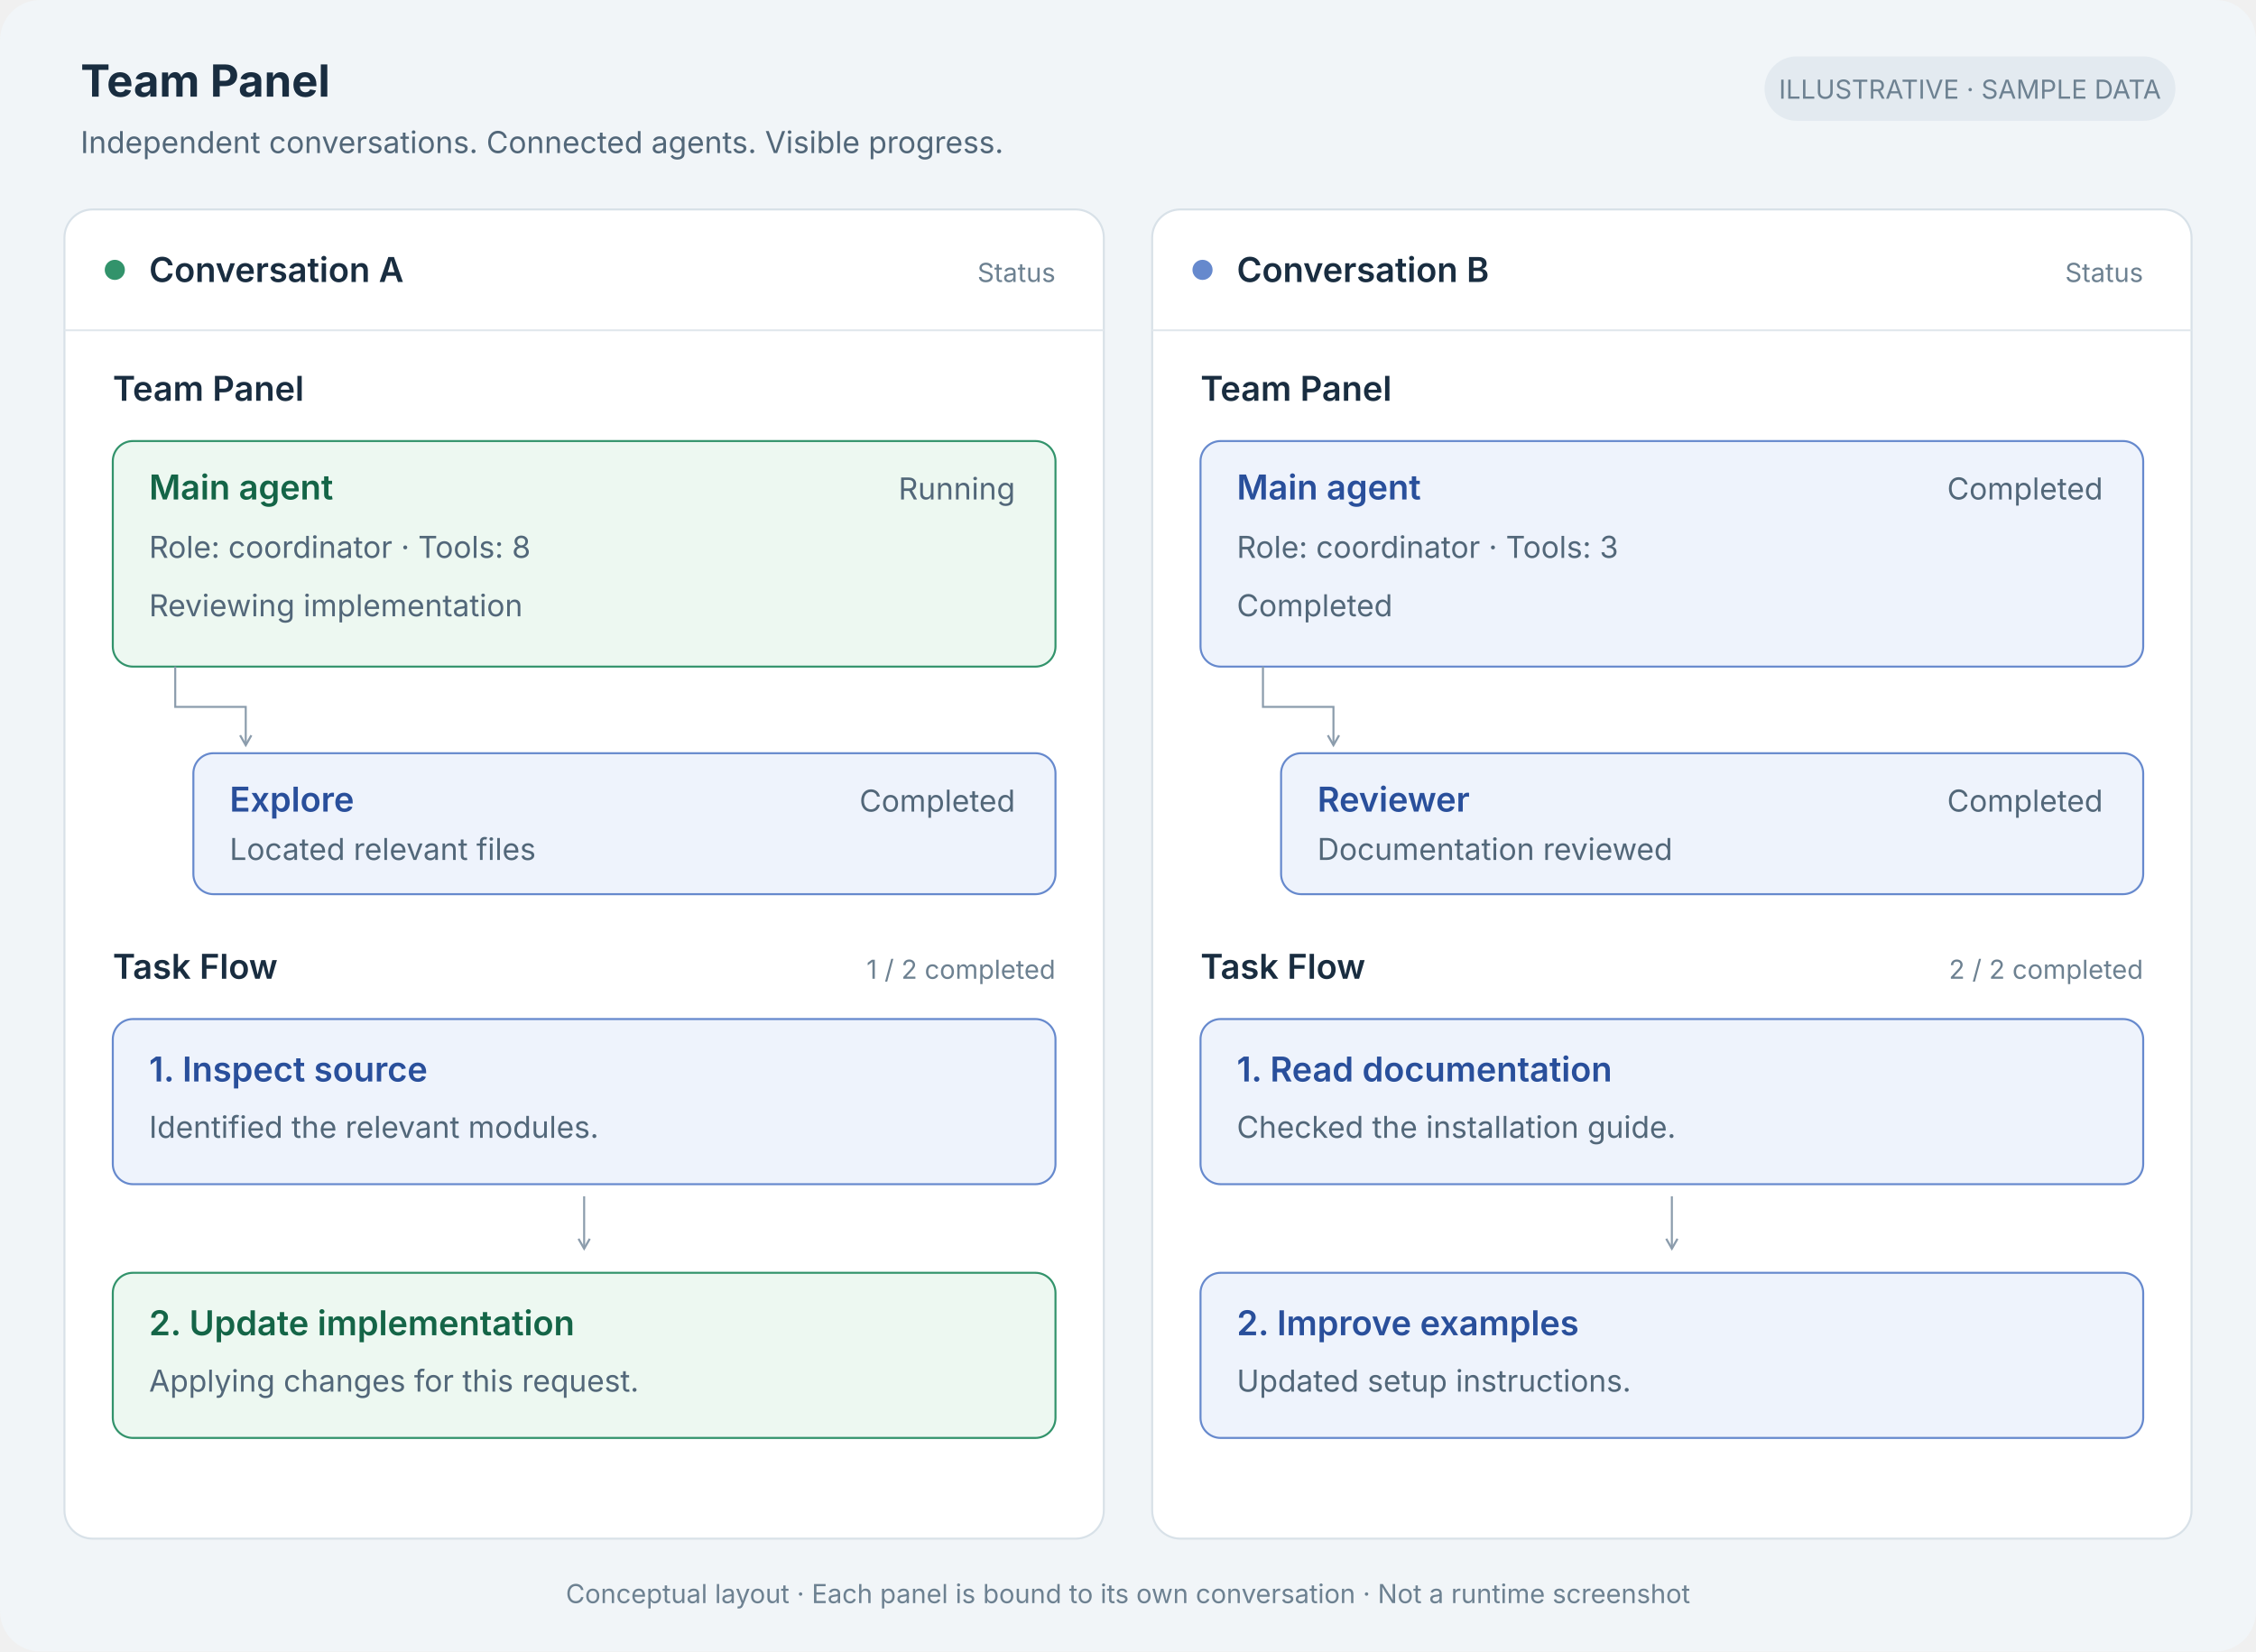
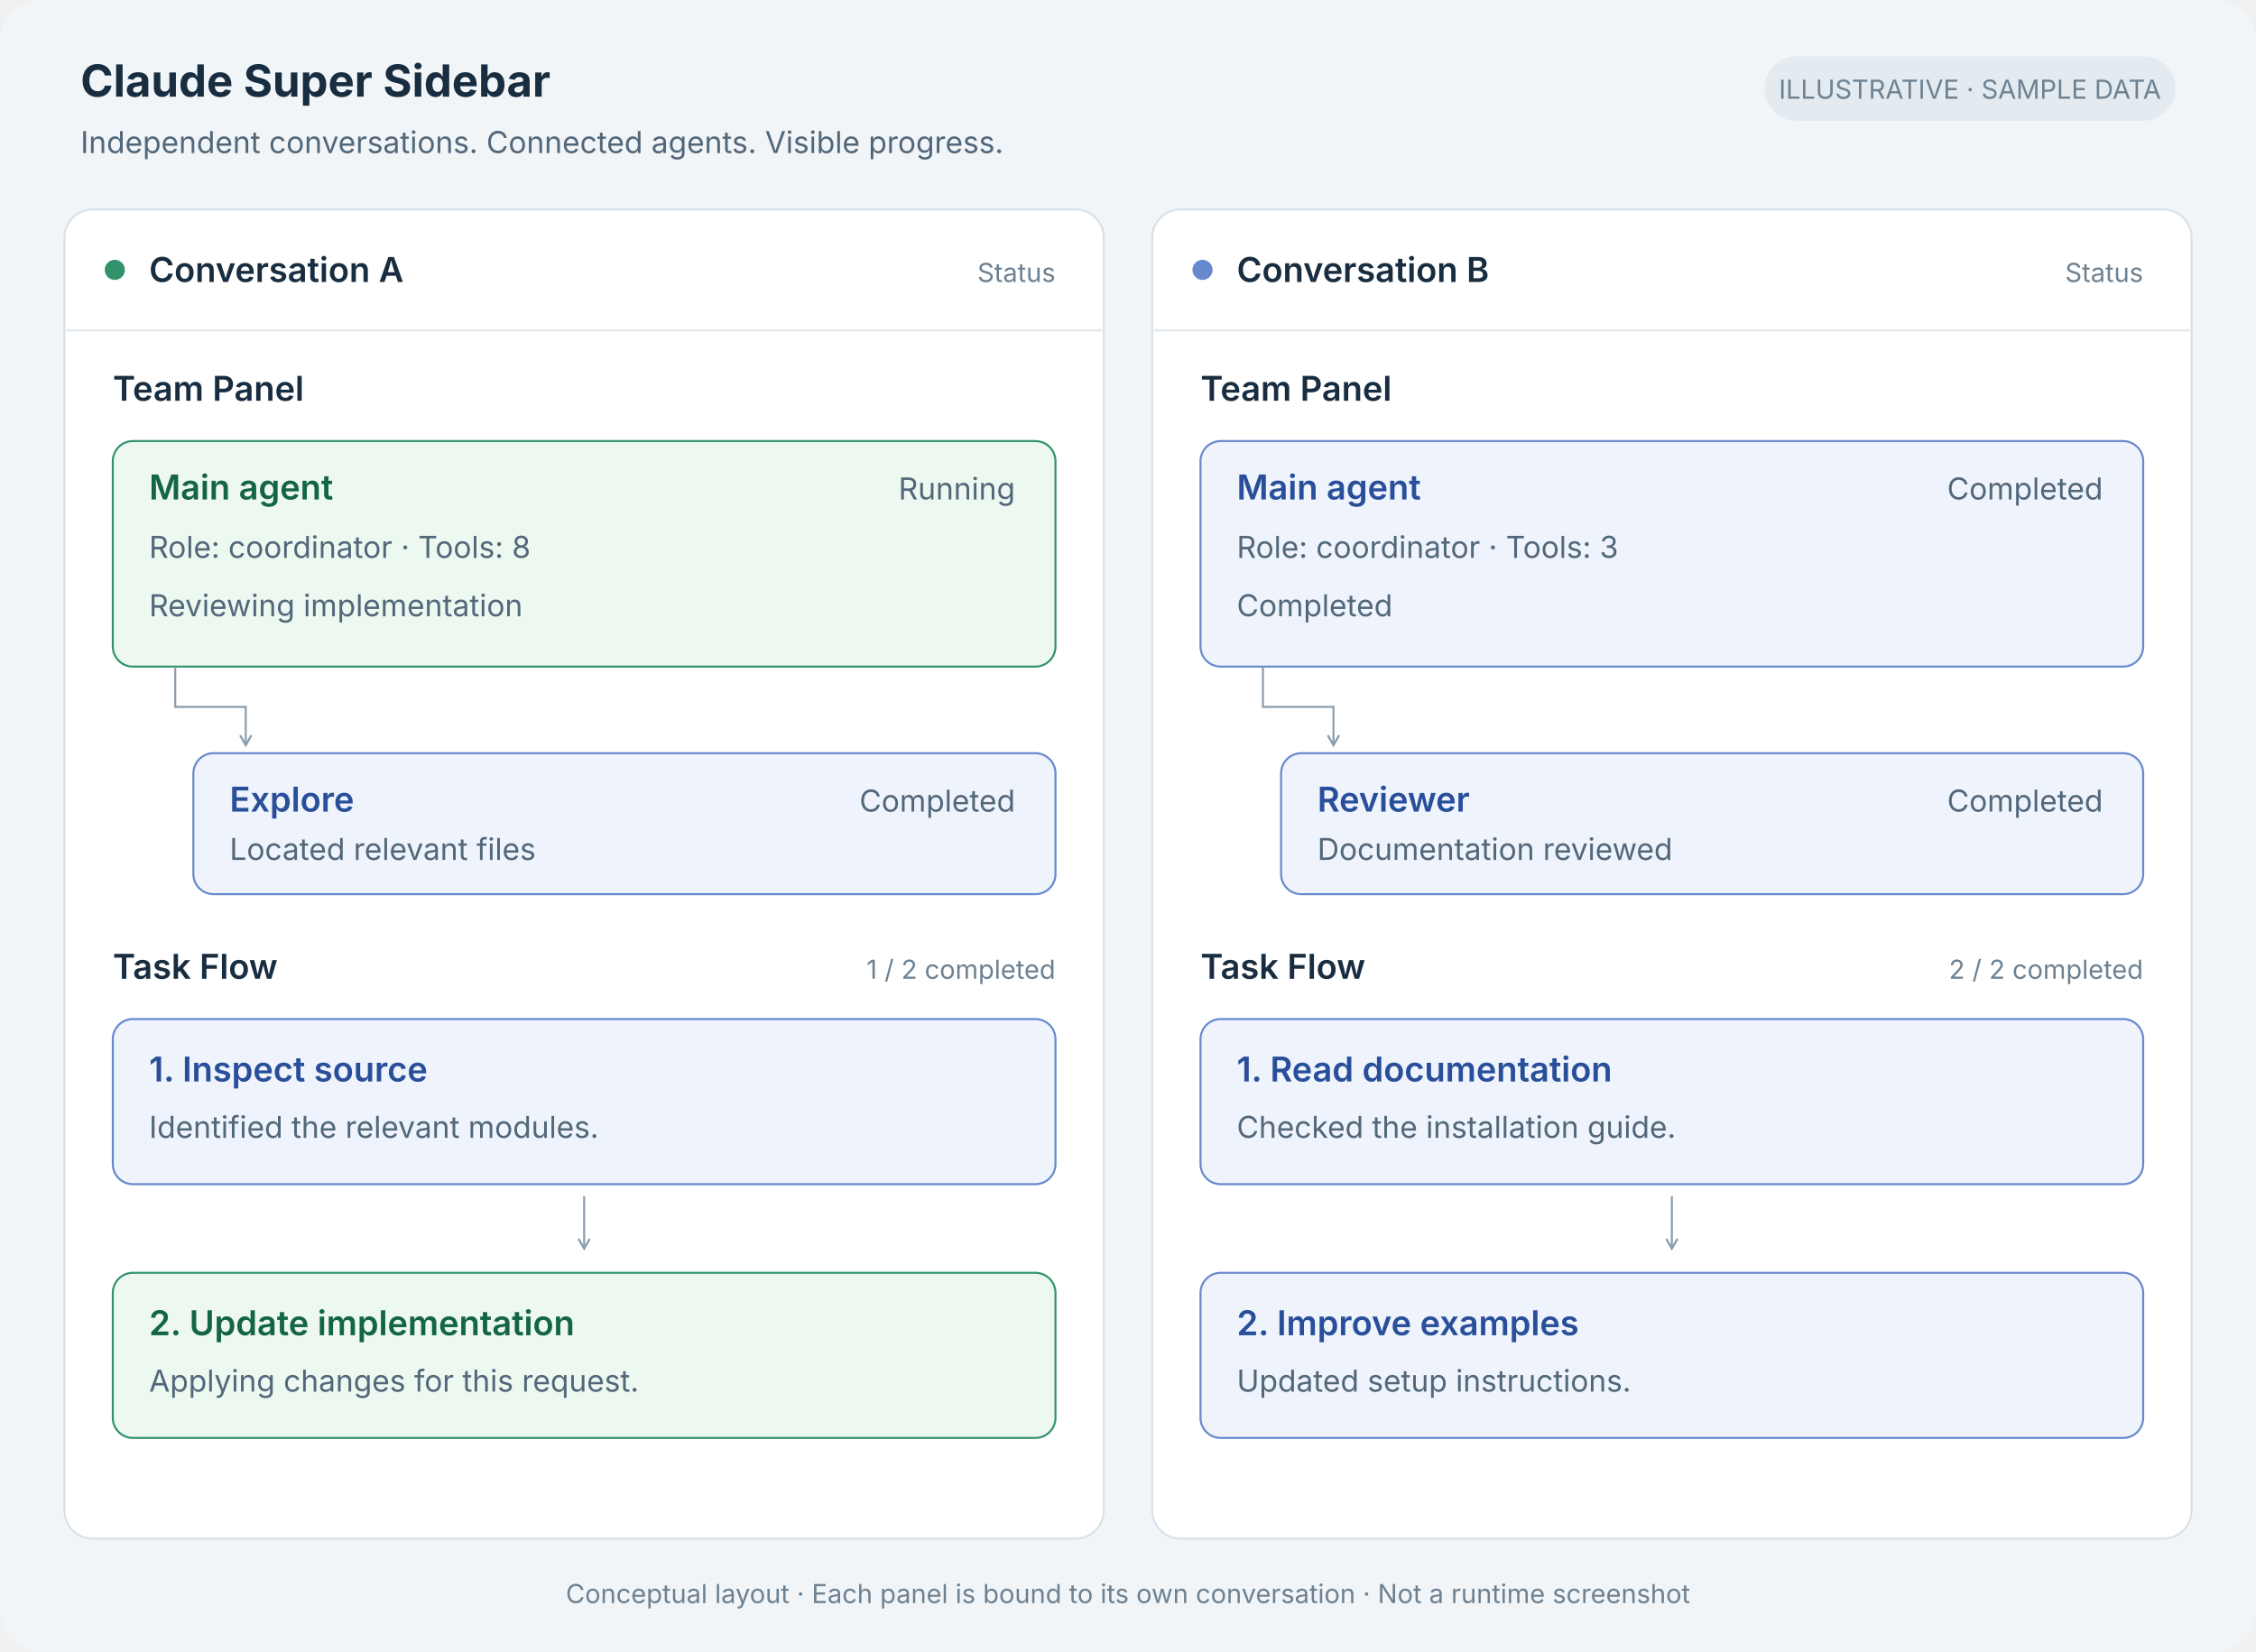
<svg xmlns="http://www.w3.org/2000/svg" width="1120" height="820" viewBox="0 0 1120 820" role="img" aria-labelledby="title desc">
  <defs>
    <style>text{font-family:Inter,Segoe UI,Arial,sans-serif}.title{font-size:22px;font-weight:650;fill:#192d40}.label{font-size:15px;fill:#526779}.strong{font-size:17px;font-weight:600}.small{font-size:13px;fill:#6d8191}</style>
    <marker id="arrow" viewBox="0 0 10 10" refX="8" refY="5" markerWidth="7" markerHeight="7" orient="auto-start-reverse">
      <path d="M1 1L8 5L1 9" fill="none" stroke="#8b9cac" stroke-width="1.5" />
    </marker>
  </defs>
  <rect width="1120" height="820" rx="20" fill="#f1f5f8" />
-   <text x="40" y="48" class="title">Team Panel</text>
+   <text x="40" y="48" class="title">Claude Super Sidebar</text>
  <text x="40" y="76" class="label">Independent conversations. Connected agents. Visible progress.</text>
  <rect x="876" y="28" width="204" height="32" rx="16" fill="#e3eaf0" />
  <text x="978" y="49" text-anchor="middle" class="small">ILLUSTRATIVE · SAMPLE DATA</text>
  <g transform="translate(32 104)">
    <rect width="516" height="660" rx="14" fill="#fff" stroke="#d8e1e8" />
    <path d="M0 60H516" stroke="#e2e8ed" />
    <circle cx="25" cy="30" r="5" fill="#32936b" />
    <text x="42" y="36" class="strong" fill="#192d40">Conversation A</text>
    <text x="492" y="36" text-anchor="end" class="small">Status</text>
    <text x="24" y="95" class="strong" fill="#192d40">Team Panel</text>
    <rect x="24" y="115" width="468" height="112" rx="10" fill="#edf8f1" stroke="#32936b" />
    <text x="42" y="144" class="strong" fill="#146547">Main agent</text>
    <text x="472" y="144" text-anchor="end" class="label">Running</text>
    <text x="42" y="173" class="label">Role: coordinator · Tools: 8</text>
    <text x="42" y="202" class="label">Reviewing implementation</text>
    <path d="M55 227V247H90V266" fill="none" stroke="#8b9cac" marker-end="url(#arrow)" />
    <rect x="64" y="270" width="428" height="70" rx="10" fill="#eef3fc" stroke="#6689cd" />
    <text x="82" y="299" class="strong" fill="#294f9b">Explore</text>
    <text x="472" y="299" text-anchor="end" class="label">Completed</text>
    <text x="82" y="323" class="label">Located relevant files</text>
    <text x="24" y="382" class="strong" fill="#192d40">Task Flow</text>
    <text x="492" y="382" text-anchor="end" class="small">1 / 2 completed</text>
    <rect x="24" y="402" width="468" height="82" rx="10" fill="#eef3fc" stroke="#6689cd" />
    <text x="42" y="433" class="strong" fill="#294f9b">1. Inspect source</text>
    <text x="42" y="461" class="label">Identified the relevant modules.</text>
    <path d="M258 490V516" stroke="#8b9cac" marker-end="url(#arrow)" />
    <rect x="24" y="528" width="468" height="82" rx="10" fill="#edf8f1" stroke="#32936b" />
    <text x="42" y="559" class="strong" fill="#146547">2. Update implementation</text>
    <text x="42" y="587" class="label">Applying changes for this request.</text>
  </g>
  <g transform="translate(572 104)">
    <rect width="516" height="660" rx="14" fill="#fff" stroke="#d8e1e8" />
    <path d="M0 60H516" stroke="#e2e8ed" />
    <circle cx="25" cy="30" r="5" fill="#6689cd" />
    <text x="42" y="36" class="strong" fill="#192d40">Conversation B</text>
    <text x="492" y="36" text-anchor="end" class="small">Status</text>
    <text x="24" y="95" class="strong" fill="#192d40">Team Panel</text>
    <rect x="24" y="115" width="468" height="112" rx="10" fill="#eef3fc" stroke="#6689cd" />
    <text x="42" y="144" class="strong" fill="#294f9b">Main agent</text>
    <text x="472" y="144" text-anchor="end" class="label">Completed</text>
    <text x="42" y="173" class="label">Role: coordinator · Tools: 3</text>
    <text x="42" y="202" class="label">Completed</text>
    <path d="M55 227V247H90V266" fill="none" stroke="#8b9cac" marker-end="url(#arrow)" />
    <rect x="64" y="270" width="428" height="70" rx="10" fill="#eef3fc" stroke="#6689cd" />
    <text x="82" y="299" class="strong" fill="#294f9b">Reviewer</text>
    <text x="472" y="299" text-anchor="end" class="label">Completed</text>
    <text x="82" y="323" class="label">Documentation reviewed</text>
    <text x="24" y="382" class="strong" fill="#192d40">Task Flow</text>
    <text x="492" y="382" text-anchor="end" class="small">2 / 2 completed</text>
    <rect x="24" y="402" width="468" height="82" rx="10" fill="#eef3fc" stroke="#6689cd" />
    <text x="42" y="433" class="strong" fill="#294f9b">1. Read documentation</text>
    <text x="42" y="461" class="label">Checked the installation guide.</text>
    <path d="M258 490V516" stroke="#8b9cac" marker-end="url(#arrow)" />
    <rect x="24" y="528" width="468" height="82" rx="10" fill="#eef3fc" stroke="#6689cd" />
    <text x="42" y="559" class="strong" fill="#294f9b">2. Improve examples</text>
    <text x="42" y="587" class="label">Updated setup instructions.</text>
  </g>
  <text x="560" y="796" text-anchor="middle" class="small">Conceptual layout · Each panel is bound to its own conversation · Not a runtime screenshot</text>
</svg>
